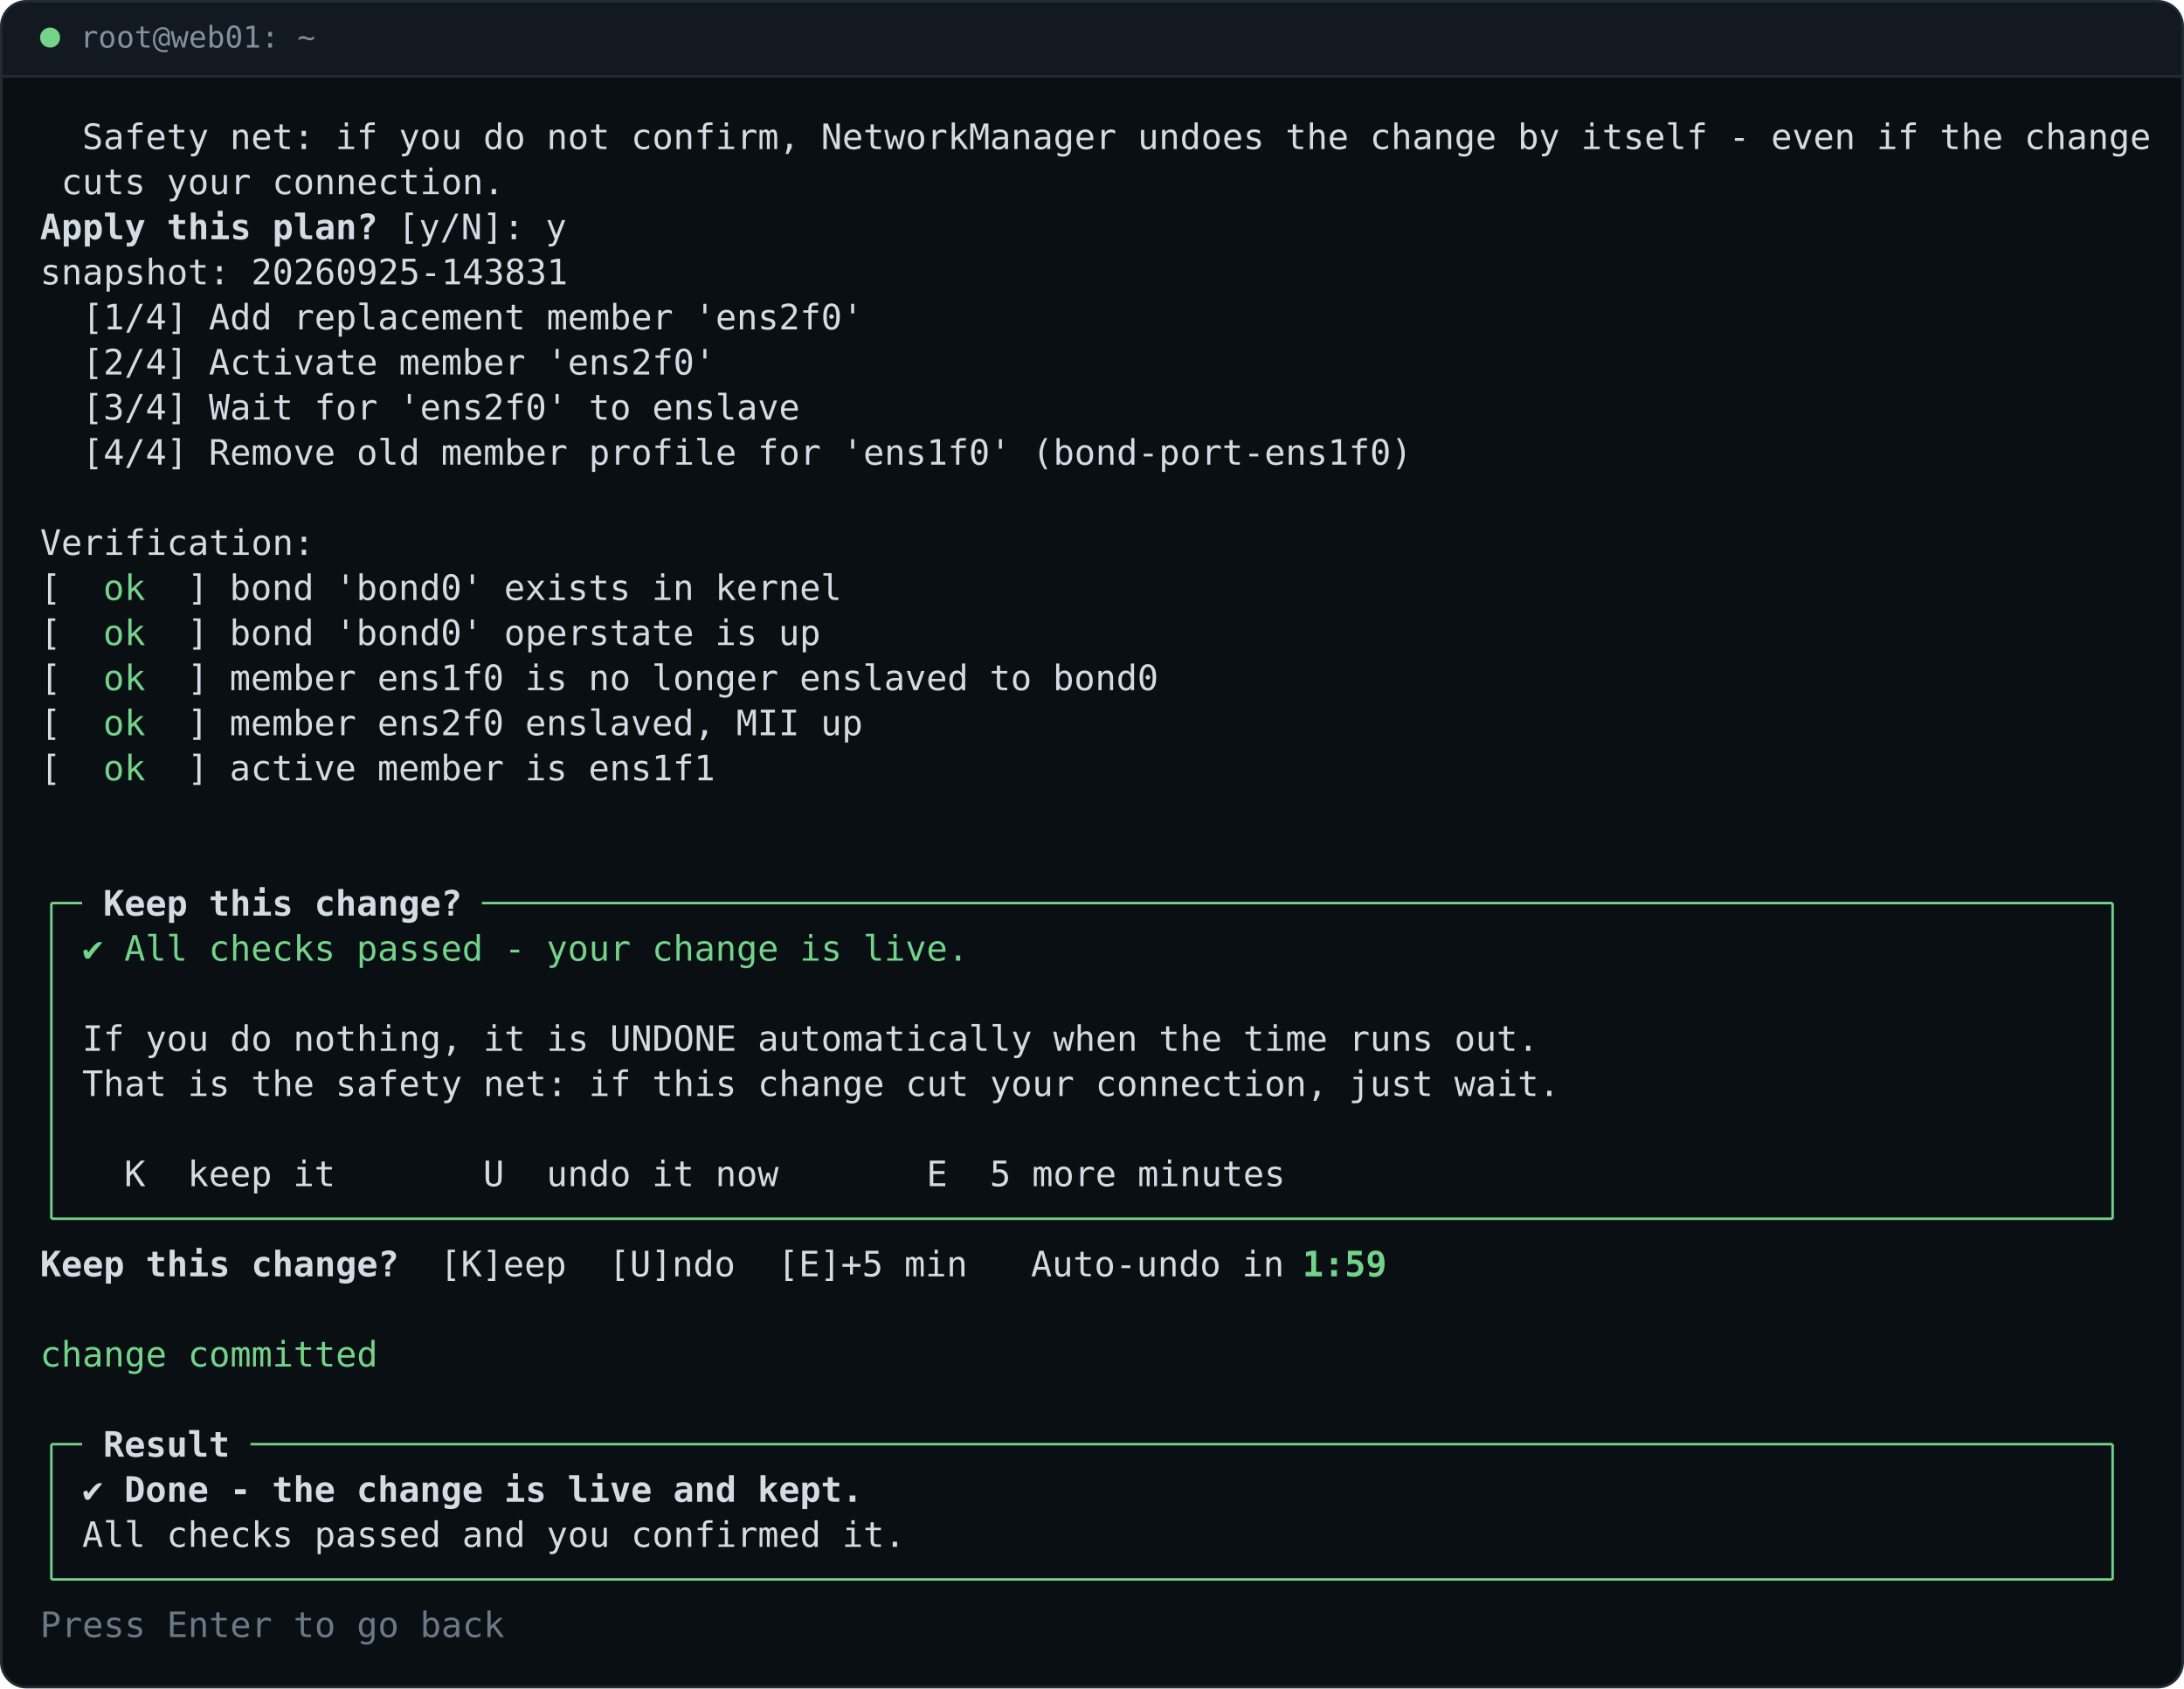
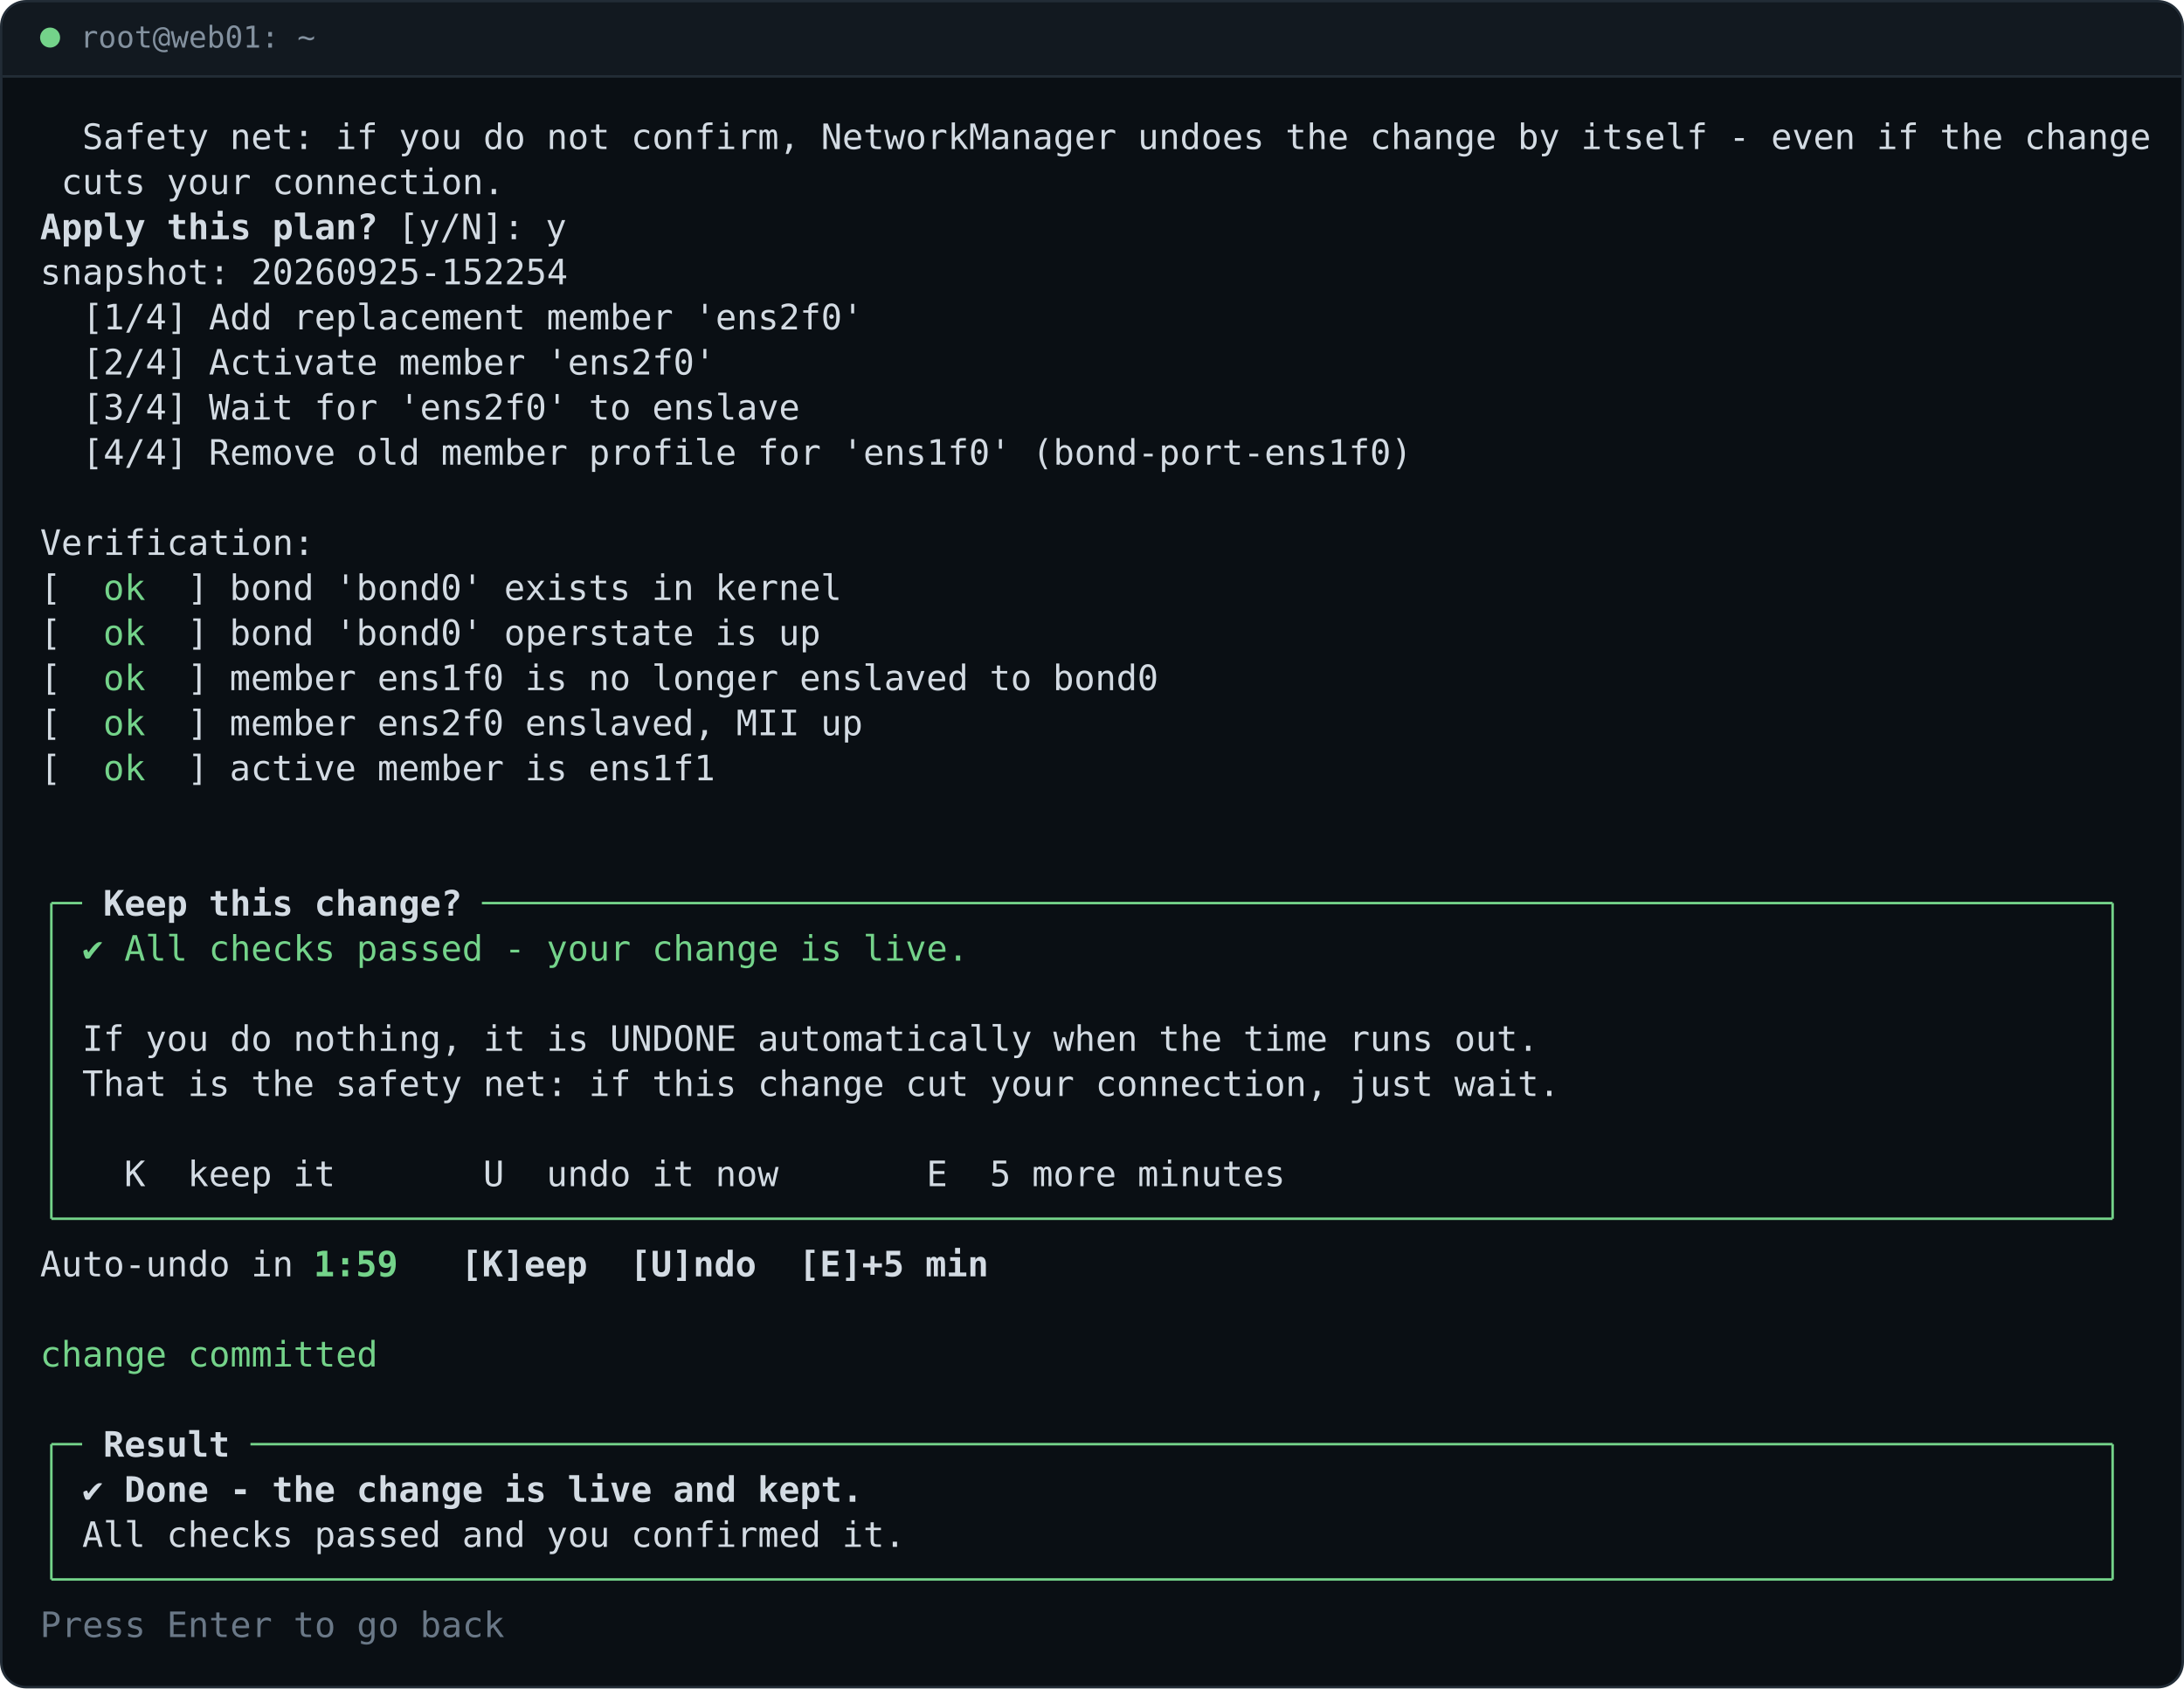
<svg xmlns="http://www.w3.org/2000/svg" viewBox="0 0 872 674" width="872" height="674" role="img" xml:space="preserve">
  <style>text{font-family:ui-monospace,SFMono-Regular,"SF Mono",Menlo,Consolas,"DejaVu Sans Mono","Liberation Mono",monospace;font-size:14px;white-space:pre}.bar{font-size:12px;fill:#83919F}</style>
  <g fill="#D3DBE3">
    <rect x=".5" y=".5" width="871" height="673" rx="10" fill="#0A0F14" stroke="#222C36" />
    <path d="M1 30 V11 A10 10 0 0 1 11 1 H861 A10 10 0 0 1 871 11 V30 Z" fill="#121920" />
    <path d="M1 30.5 H871" stroke="#222C36" />
    <circle cx="20" cy="15" r="4" fill="#74D38A" />
    <text x="32" y="19" class="bar">root@web01: ~</text>
    <path d="M20.5 360.5H32.8M192.4 360.5H843.5M20.5 486.5H843.5M20.5 576.5H32.8M100 576.5H843.5M20.5 630.5H843.5M20.5 360.5V486.5M20.5 576.5V630.5M843.5 360.5V486.5M843.5 576.5V630.5" stroke="#74D38A" stroke-width="1" fill="none" />
    <text x="32.8" y="59.5" textLength="823.2">Safety net: if you do not confirm, NetworkManager undoes the change by itself - even if the change</text>
    <text x="24.4" y="77.5" textLength="176.4">cuts your connection.</text>
    <text x="16" y="95.5" textLength="134.4" font-weight="700">Apply this plan?</text>
    <text x="158.8" y="95.5" textLength="67.2">[y/N]: y</text>
-     <text x="16" y="113.5" textLength="210">snapshot: 20260925-143831</text>
+     <text x="16" y="113.5" textLength="210">snapshot: 20260925-152254</text>
    <text x="32.8" y="131.5" textLength="310.8">[1/4] Add replacement member 'ens2f0'</text>
    <text x="32.8" y="149.5" textLength="252">[2/4] Activate member 'ens2f0'</text>
    <text x="32.8" y="167.5" textLength="285.6">[3/4] Wait for 'ens2f0' to enslave</text>
    <text x="32.8" y="185.5" textLength="529.2">[4/4] Remove old member profile for 'ens1f0' (bond-port-ens1f0)</text>
    <text x="16" y="221.5" textLength="109.2">Verification:</text>
    <text x="16" y="239.5" textLength="8.4">[</text>
    <text x="41.2" y="239.5" textLength="16.8" fill="#74D38A">ok</text>
    <text x="74.8" y="239.5" textLength="260.4">] bond 'bond0' exists in kernel</text>
    <text x="16" y="257.5" textLength="8.4">[</text>
    <text x="41.2" y="257.5" textLength="16.8" fill="#74D38A">ok</text>
    <text x="74.8" y="257.5" textLength="252">] bond 'bond0' operstate is up</text>
    <text x="16" y="275.5" textLength="8.4">[</text>
    <text x="41.2" y="275.5" textLength="16.8" fill="#74D38A">ok</text>
    <text x="74.8" y="275.5" textLength="386.4">] member ens1f0 is no longer enslaved to bond0</text>
    <text x="16" y="293.5" textLength="8.4">[</text>
    <text x="41.2" y="293.5" textLength="16.8" fill="#74D38A">ok</text>
    <text x="74.8" y="293.5" textLength="268.8">] member ens2f0 enslaved, MII up</text>
    <text x="16" y="311.5" textLength="8.4">[</text>
    <text x="41.2" y="311.5" textLength="16.8" fill="#74D38A">ok</text>
    <text x="74.8" y="311.5" textLength="210">] active member is ens1f1</text>
    <text x="41.2" y="365.5" textLength="142.8" font-weight="700">Keep this change?</text>
    <text x="37" y="383.5" text-anchor="middle" fill="#74D38A">✔︎</text>
    <text x="49.6" y="383.5" textLength="336" fill="#74D38A">All checks passed - your change is live.</text>
    <text x="32.8" y="419.5" textLength="579.6">If you do nothing, it is UNDONE automatically when the time runs out.</text>
    <text x="32.8" y="437.5" textLength="588">That is the safety net: if this change cut your connection, just wait.</text>
    <text x="49.6" y="473.5" textLength="462">K  keep it       U  undo it now       E  5 more minutes</text>
-     <text x="16" y="509.5" textLength="142.8" font-weight="700">Keep this change?</text>
-     <text x="175.6" y="509.5" textLength="336">[K]eep  [U]ndo  [E]+5 min   Auto-undo in</text>
-     <text x="520" y="509.5" textLength="33.6" fill="#74D38A" font-weight="700">1:59</text>
+     <text x="16" y="509.5" textLength="100.8">Auto-undo in</text>
+     <text x="125.2" y="509.5" textLength="33.6" fill="#74D38A" font-weight="700">1:59</text>
+     <text x="184" y="509.5" textLength="210" font-weight="700">[K]eep  [U]ndo  [E]+5 min</text>
    <text x="16" y="545.5" textLength="134.4" fill="#74D38A">change committed</text>
    <text x="41.2" y="581.5" textLength="50.4" font-weight="700">Result</text>
    <text x="37" y="599.5" text-anchor="middle" font-weight="700">✔︎</text>
    <text x="49.6" y="599.5" textLength="294" font-weight="700">Done - the change is live and kept.</text>
    <text x="32.8" y="617.5" textLength="327.6">All checks passed and you confirmed it.</text>
    <text x="16" y="653.5" textLength="184.8" fill="#6A7887">Press Enter to go back</text>
  </g>
</svg>
